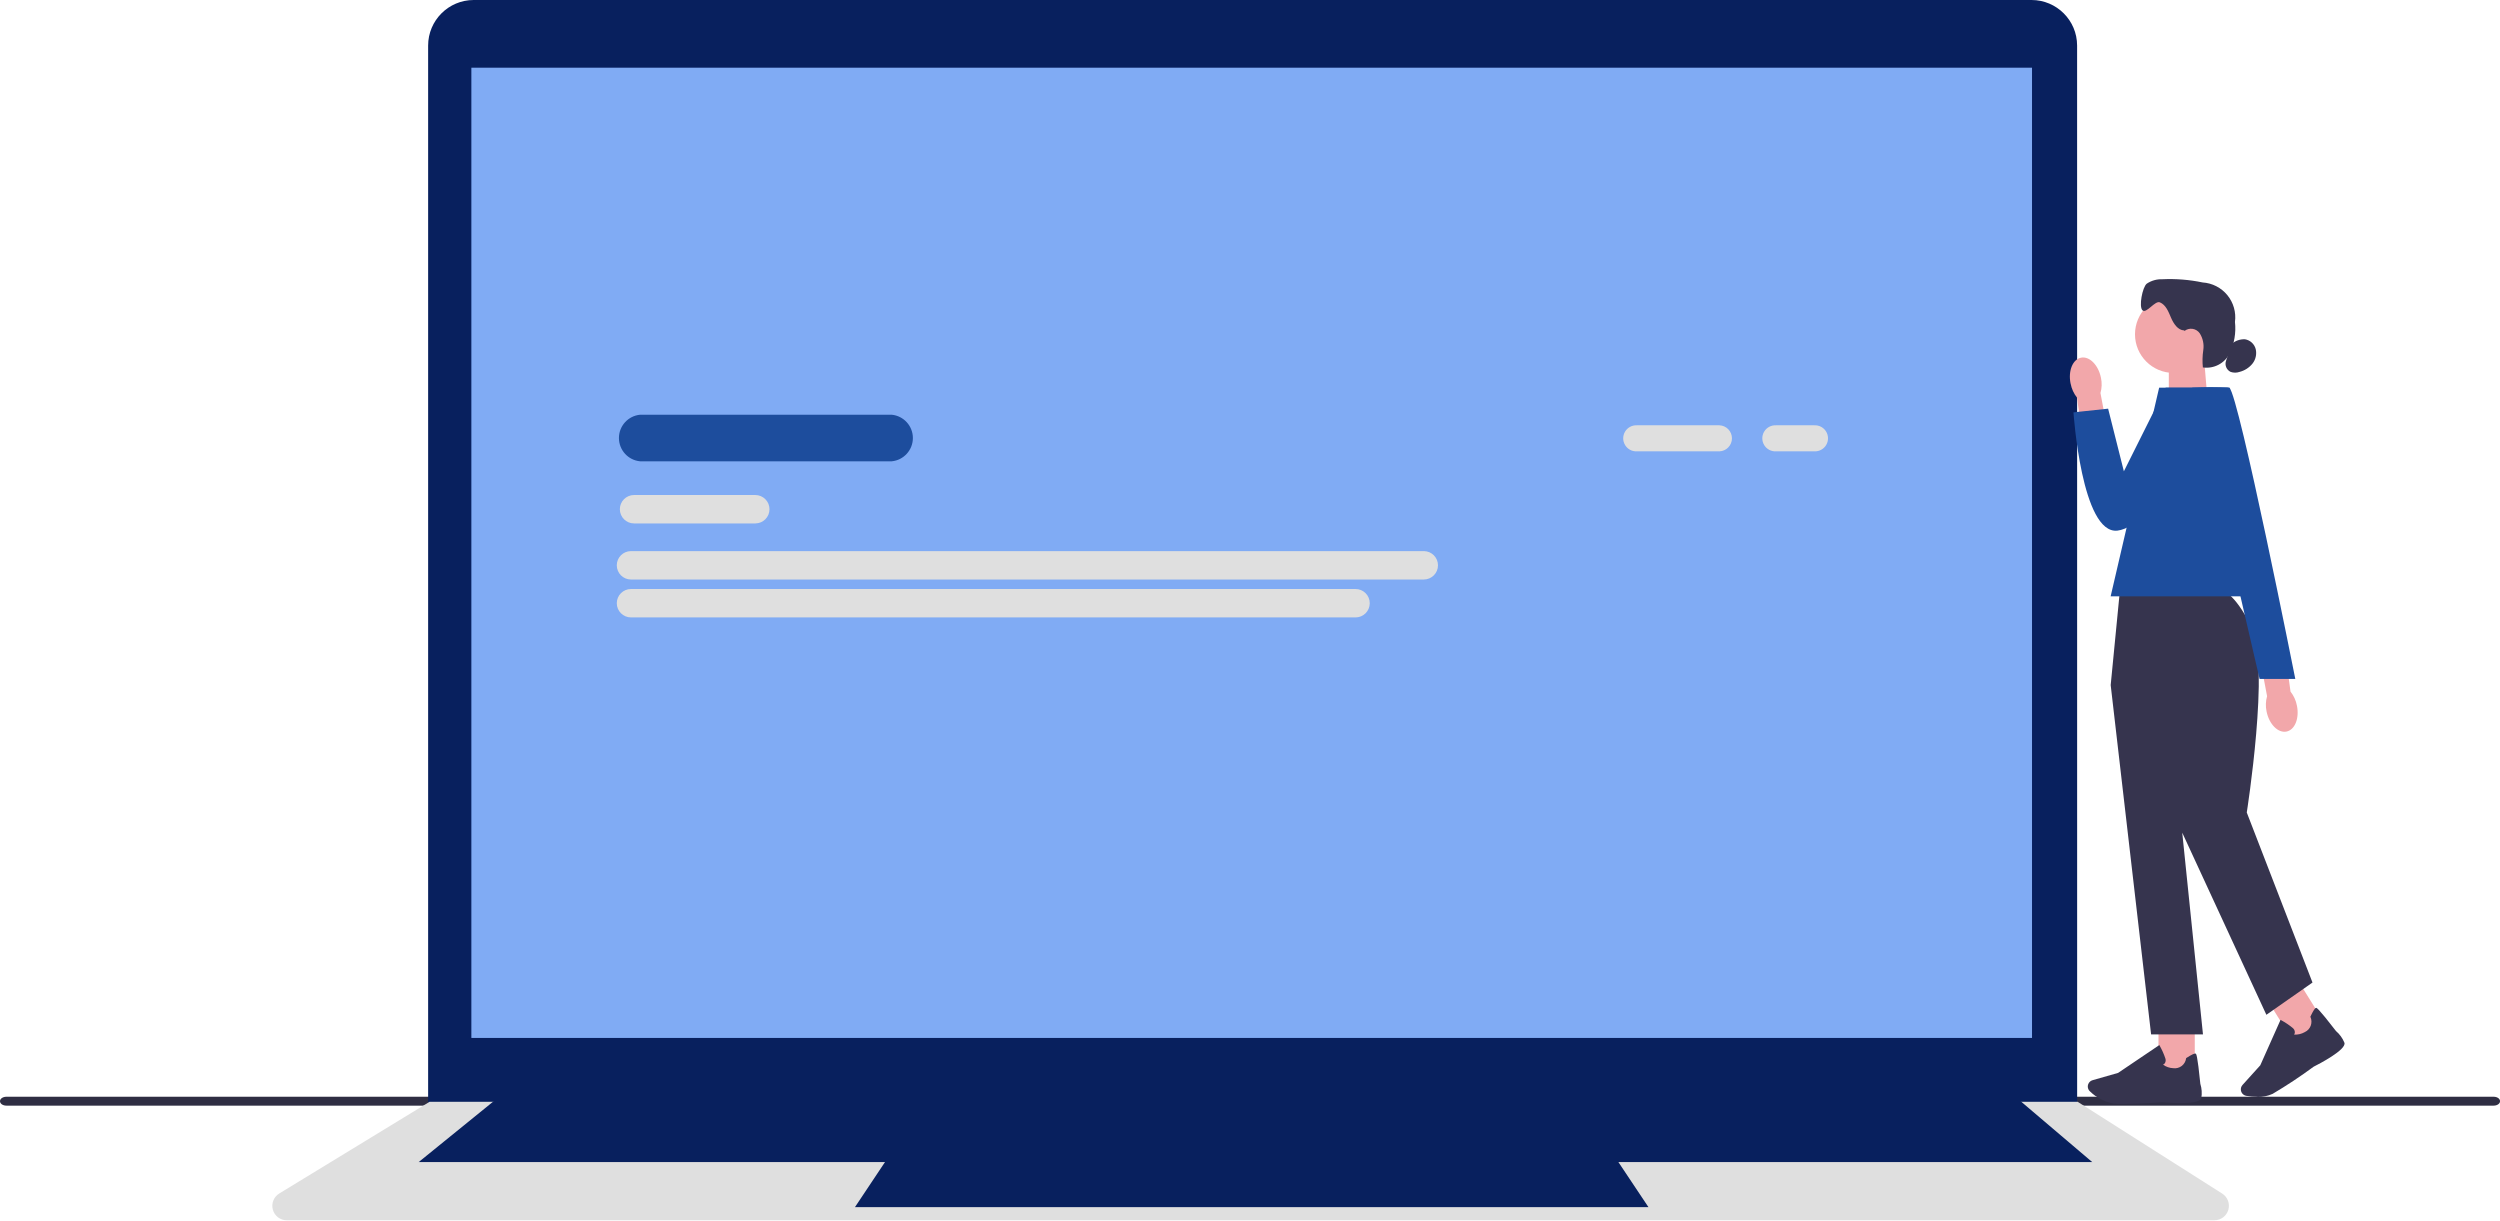
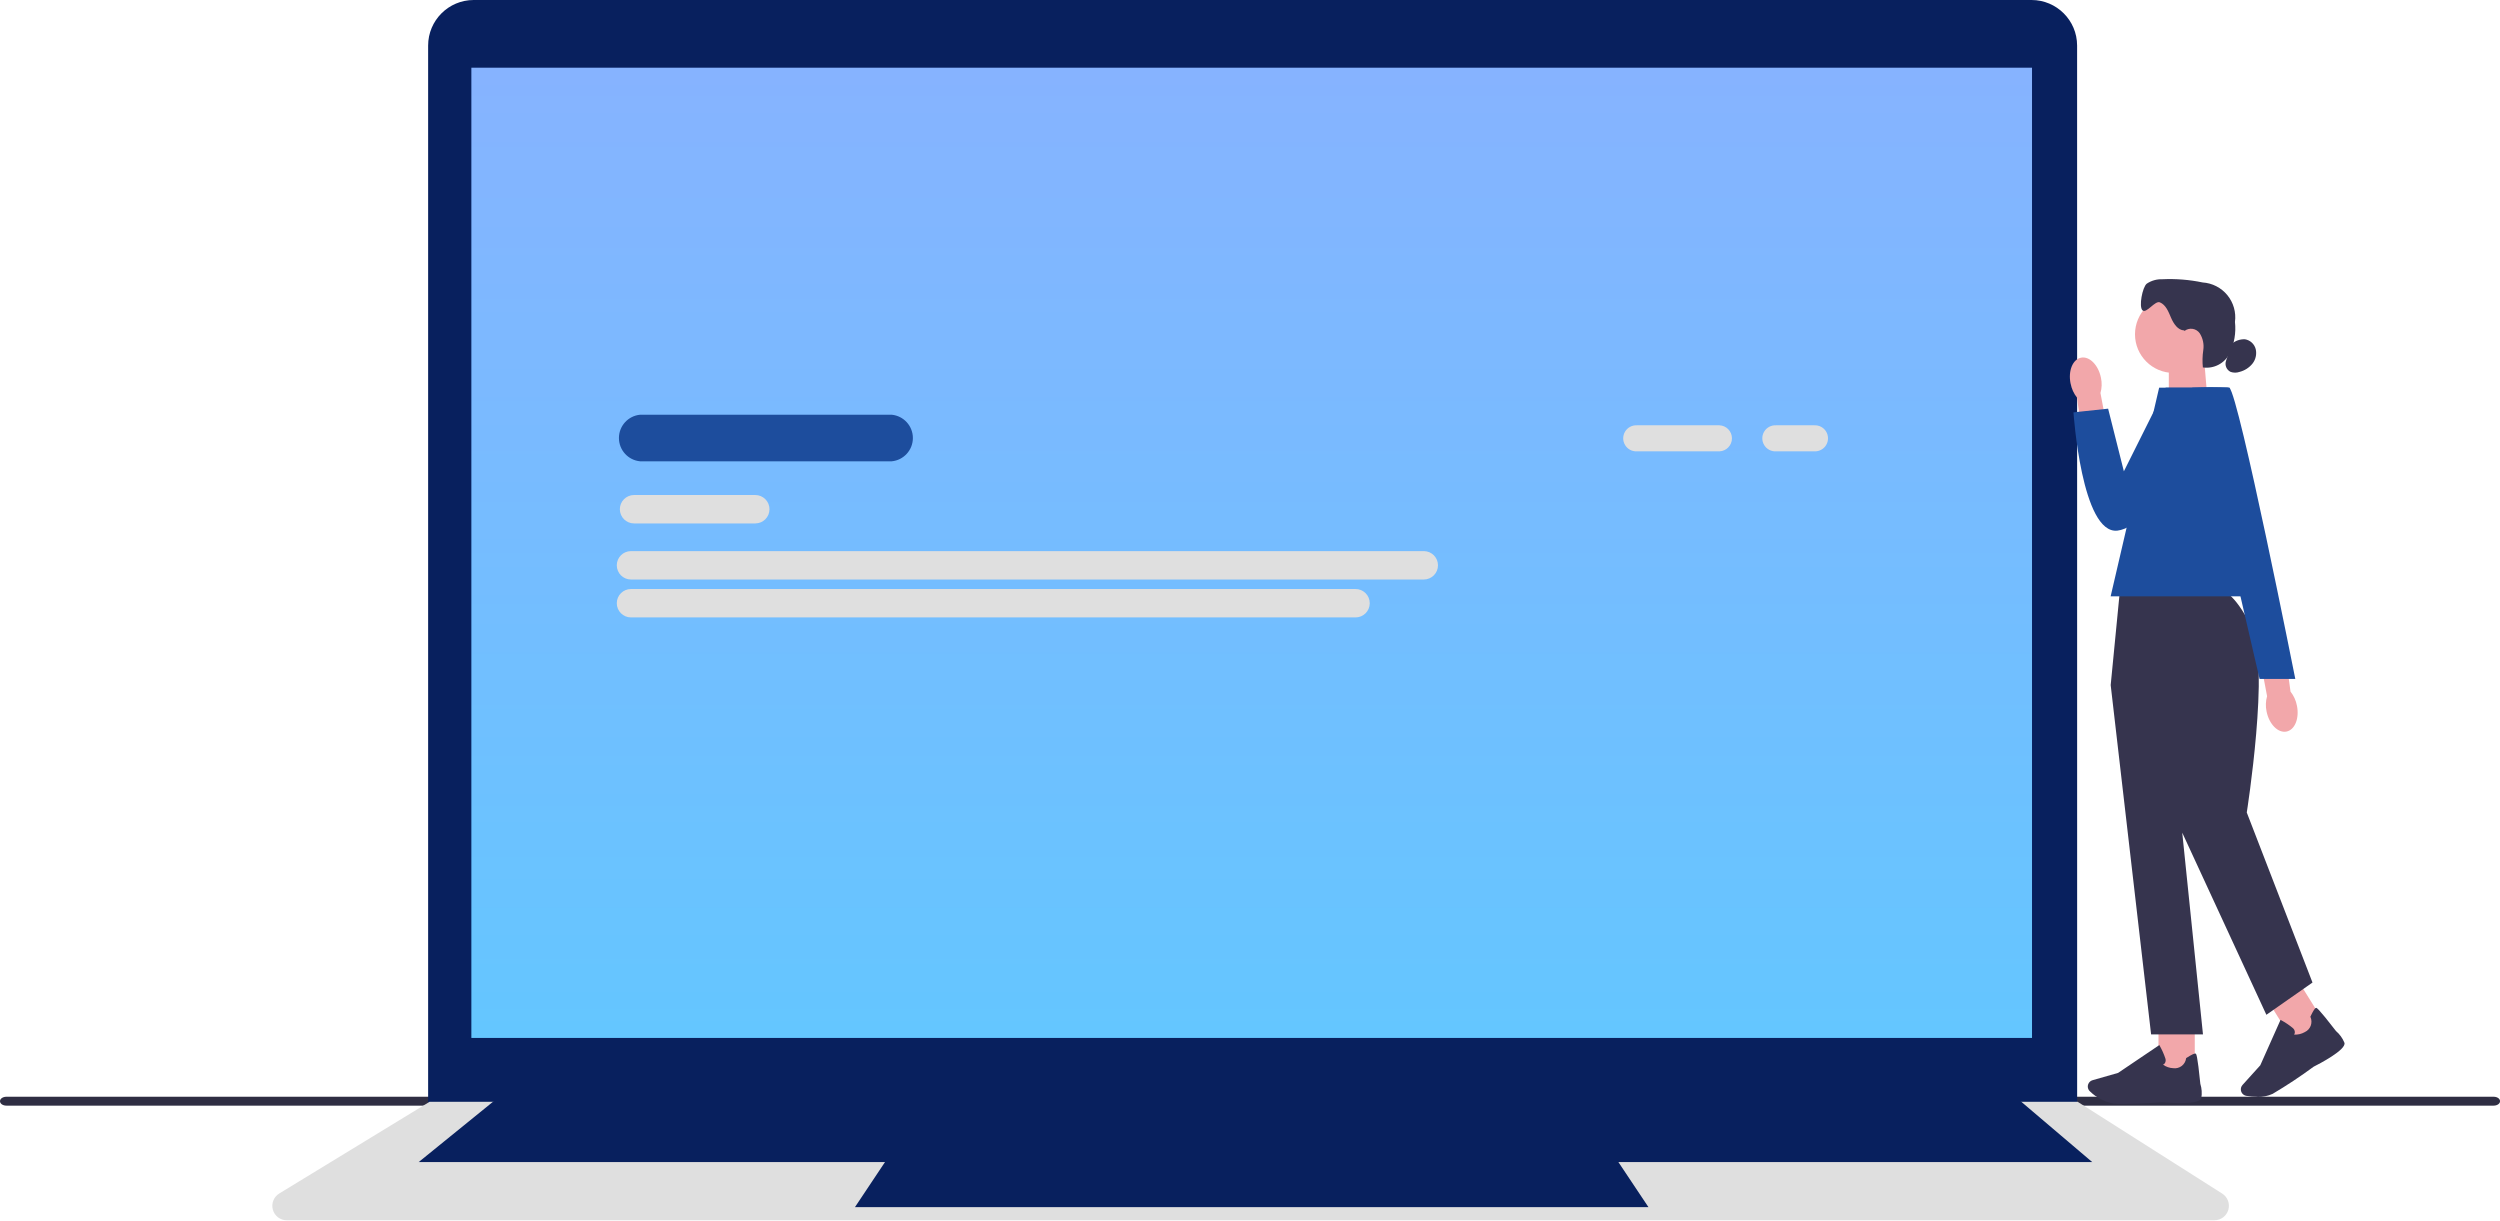
<svg xmlns="http://www.w3.org/2000/svg" width="117.541" height="57.374" viewBox="0 0 117.541 57.374">
+   <defs>
+     <linearGradient id="linear-gradient" x1="0.5" x2="0.5" y2="1" gradientUnits="objectBoundingBox">
+       <stop offset="0" stop-color="#86b3ff" />
+       <stop offset="1" stop-color="#64c6ff" />
+     </linearGradient>
+   </defs>
  <g id="Group_10278" data-name="Group 10278" transform="translate(-4.218 -34.593)">
    <g id="Group_10269" data-name="Group 10269" transform="translate(4.218 34.593)">
      <path id="Path_3965" data-name="Path 3965" d="M0,416.909c0,.116.132.209.3.209H117.243c.165,0,.3-.093.3-.209s-.132-.209-.3-.209H.3C.134,416.7,0,416.793,0,416.909Z" transform="translate(0 -365.135)" fill="#2f2e43" />
      <path id="Path_3966" data-name="Path 3966" d="M240.191,52.07H162.66V2.142A2.144,2.144,0,0,1,164.8,0h73.247a2.144,2.144,0,0,1,2.142,2.142Z" transform="translate(-142.531)" fill="#08205e" />
      <path id="Path_3967" data-name="Path 3967" d="M194.756,424.2H104.125a.68.68,0,0,1-.354-1.26l7.065-4.31h77.493l.022.014,6.771,4.3a.68.68,0,0,1-.364,1.254Z" transform="translate(-90.642 -366.826)" fill="#dfdfdf" />
-       <rect id="Rectangle_6634" data-name="Rectangle 6634" width="73.376" height="45.617" transform="translate(22.162 3.183)" fill="#80abf4" />
+       <rect id="Rectangle_6634" data-name="Rectangle 6634" width="73.376" height="45.617" transform="translate(22.162 3.183)" fill="url(#linear-gradient)" />
      <path id="Path_3968" data-name="Path 3968" d="M237.77,419.156H159.09L162.979,416h71.078Z" transform="translate(-139.403 -364.521)" fill="#08205e" />
      <path id="Path_3969" data-name="Path 3969" d="M362.137,443.621H324.83l1.414-2.121h34.478Z" transform="translate(-284.633 -386.866)" fill="#08205e" />
      <path id="Path_3970" data-name="Path 3970" d="M621.42,162.815h-3.887a.613.613,0,1,1,0-1.225h3.887a.613.613,0,0,1,0,1.225Z" transform="translate(-540.578 -141.594)" fill="#dfdfdf" />
      <path id="Path_3971" data-name="Path 3971" d="M672.217,162.815H670.4a.613.613,0,1,1,0-1.225h1.814a.613.613,0,1,1,0,1.225Z" transform="translate(-586.905 -141.594)" fill="#dfdfdf" />
      <path id="Path_3972" data-name="Path 3972" d="M247.275,159.76h-11.83a1.1,1.1,0,0,1,0-2.19h11.83a1.1,1.1,0,0,1,0,2.19Z" transform="translate(-205.35 -138.071)" fill="#1d4d9d" />
      <path id="Path_3973" data-name="Path 3973" d="M241.869,189.416h-5.7a.668.668,0,0,1,0-1.336h5.7a.668.668,0,1,1,0,1.336Z" transform="translate(-206.358 -164.806)" fill="#dfdfdf" />
      <path id="Path_3974" data-name="Path 3974" d="M272.282,210.726H235.008a.668.668,0,1,1,0-1.336h37.274a.668.668,0,1,1,0,1.336Z" transform="translate(-205.341 -183.479)" fill="#dfdfdf" />
      <path id="Path_3975" data-name="Path 3975" d="M269.076,225.126H235.008a.668.668,0,1,1,0-1.336h34.066a.668.668,0,0,1,0,1.336Z" transform="translate(-205.341 -196.097)" fill="#dfdfdf" />
      <path id="Path_3976" data-name="Path 3976" d="M825.842,137.845l-1.822.6V135.82h1.653Z" transform="translate(-722.05 -119.013)" fill="#f2a7aa" />
      <ellipse id="Ellipse_2" data-name="Ellipse 2" cx="1.815" cy="1.815" rx="1.815" ry="1.815" transform="translate(100.38 13.903)" fill="#f2a7aa" />
      <path id="Path_3977" data-name="Path 3977" d="M815.421,108.5c-.3-.009-.5-.317-.621-.6s-.24-.6-.521-.719c-.23-.1-.637.544-.819.375s-.005-1.09.2-1.254a1.241,1.241,0,0,1,.736-.208,7.568,7.568,0,0,1,1.89.151,1.641,1.641,0,0,1,1.521,1.856,2.751,2.751,0,0,1-.25,1.482,1.217,1.217,0,0,1-1.259.658,3.246,3.246,0,0,1,.02-.819,1.15,1.15,0,0,0-.167-.786.5.5,0,0,0-.718-.11" transform="translate(-712.727 -92.965)" fill="#36344e" />
      <path id="Path_3978" data-name="Path 3978" d="M845.855,129.087a.9.9,0,0,1,.622-.217.629.629,0,0,1,.507.464.807.807,0,0,1-.157.687,1.148,1.148,0,0,1-.606.384.634.634,0,0,1-.415,0,.423.423,0,0,1-.219-.52" transform="translate(-740.928 -112.919)" fill="#36344e" />
      <rect id="Rectangle_6635" data-name="Rectangle 6635" width="1.706" height="2.42" transform="translate(101.484 48.014)" fill="#f2a7aa" />
      <path id="Path_3979" data-name="Path 3979" d="M794.87,399.826c-.179,0-.339,0-.459-.016a2.139,2.139,0,0,1-1.1-.572.308.308,0,0,1-.078-.349h0a.306.306,0,0,1,.2-.177l1.2-.343,1.939-1.309.021.038a3.481,3.481,0,0,1,.262.589.265.265,0,0,1-.019.219.209.209,0,0,1-.09.076.885.885,0,0,0,.484.166.537.537,0,0,0,.6-.455l0-.017.015-.01c.235-.152.38-.22.431-.205.031.01.083.025.224,1.422a1.434,1.434,0,0,1,.046.672c-.073.334-1.533.219-1.825.193-.009,0-1.1.079-1.851.079Z" transform="translate(-695.048 -347.925)" fill="#36344e" />
      <rect id="Rectangle_6636" data-name="Rectangle 6636" width="1.706" height="2.42" transform="translate(106.601 47.013) rotate(-31.95)" fill="#f2a7aa" />
      <path id="Path_3980" data-name="Path 3980" d="M852.149,387.066a2.993,2.993,0,0,1-.516-.047.309.309,0,0,1-.251-.255h0a.309.309,0,0,1,.075-.256l.835-.924.953-2.137.038.021a3.378,3.378,0,0,1,.535.361.262.262,0,0,1,.1.2.2.2,0,0,1-.036.111.9.9,0,0,0,.5-.116.538.538,0,0,0,.271-.707l-.006-.016.007-.016c.12-.254.205-.389.256-.4.031-.009.084-.022.942,1.088a1.437,1.437,0,0,1,.395.547c.115.322-1.185,1-1.447,1.13a23.011,23.011,0,0,1-1.927,1.276,1.63,1.63,0,0,1-.723.146Z" transform="translate(-746.022 -335.497)" fill="#36344e" />
      <path id="Path_3981" data-name="Path 3981" d="M807.141,224.38h-4.778l-.433,4.445,1.9,16.423h2.439l-.975-9.485,3.956,8.563,2.168-1.517-3.09-7.994s1.1-6.964.236-8.7S807.141,224.38,807.141,224.38Z" transform="translate(-702.693 -196.614)" fill="#36344e" />
      <path id="Path_3982" data-name="Path 3982" d="M809.508,157.109H801.92L804.2,147.3H807.5Z" transform="translate(-702.685 -129.072)" fill="#1d4d9d" />
      <path id="uuid-52db3307-ec3e-496d-a5d4-9d1f33ffc652" d="M786.455,137.046c-.121-.6.1-1.142.495-1.218s.812.346.933.944a1.475,1.475,0,0,1-.023.719l.48,2.536-1.24.2-.342-2.519a1.5,1.5,0,0,1-.3-.657h0Z" transform="translate(-689.104 -119.012)" fill="#f2a7aa" />
      <path id="Path_3983" data-name="Path 3983" d="M795.04,147.3h-2.915l-1.965,3.931-.741-2.945-1.629.173s.385,5.755,2.07,5.561,5.613-5.381,5.181-6.719Z" transform="translate(-690.303 -129.072)" fill="#1d4d9d" />
      <path id="uuid-2800d917-a06e-4fc6-b661-0f9df9cadefc" d="M859.355,245.617c.121.6-.1,1.142-.495,1.218s-.812-.346-.933-.944a1.474,1.474,0,0,1,.024-.719l-.48-2.536,1.24-.2.342,2.52a1.5,1.5,0,0,1,.3.657Z" transform="translate(-751.361 -212.439)" fill="#f2a7aa" />
      <path id="Path_3984" data-name="Path 3984" d="M832.941,147.078a14.336,14.336,0,0,1,1.742,0c.452.37,3.1,13.694,3.1,13.694h-1.68l-3.168-13.694Z" transform="translate(-729.866 -128.85)" fill="#1d4d9d" />
    </g>
  </g>
</svg>
